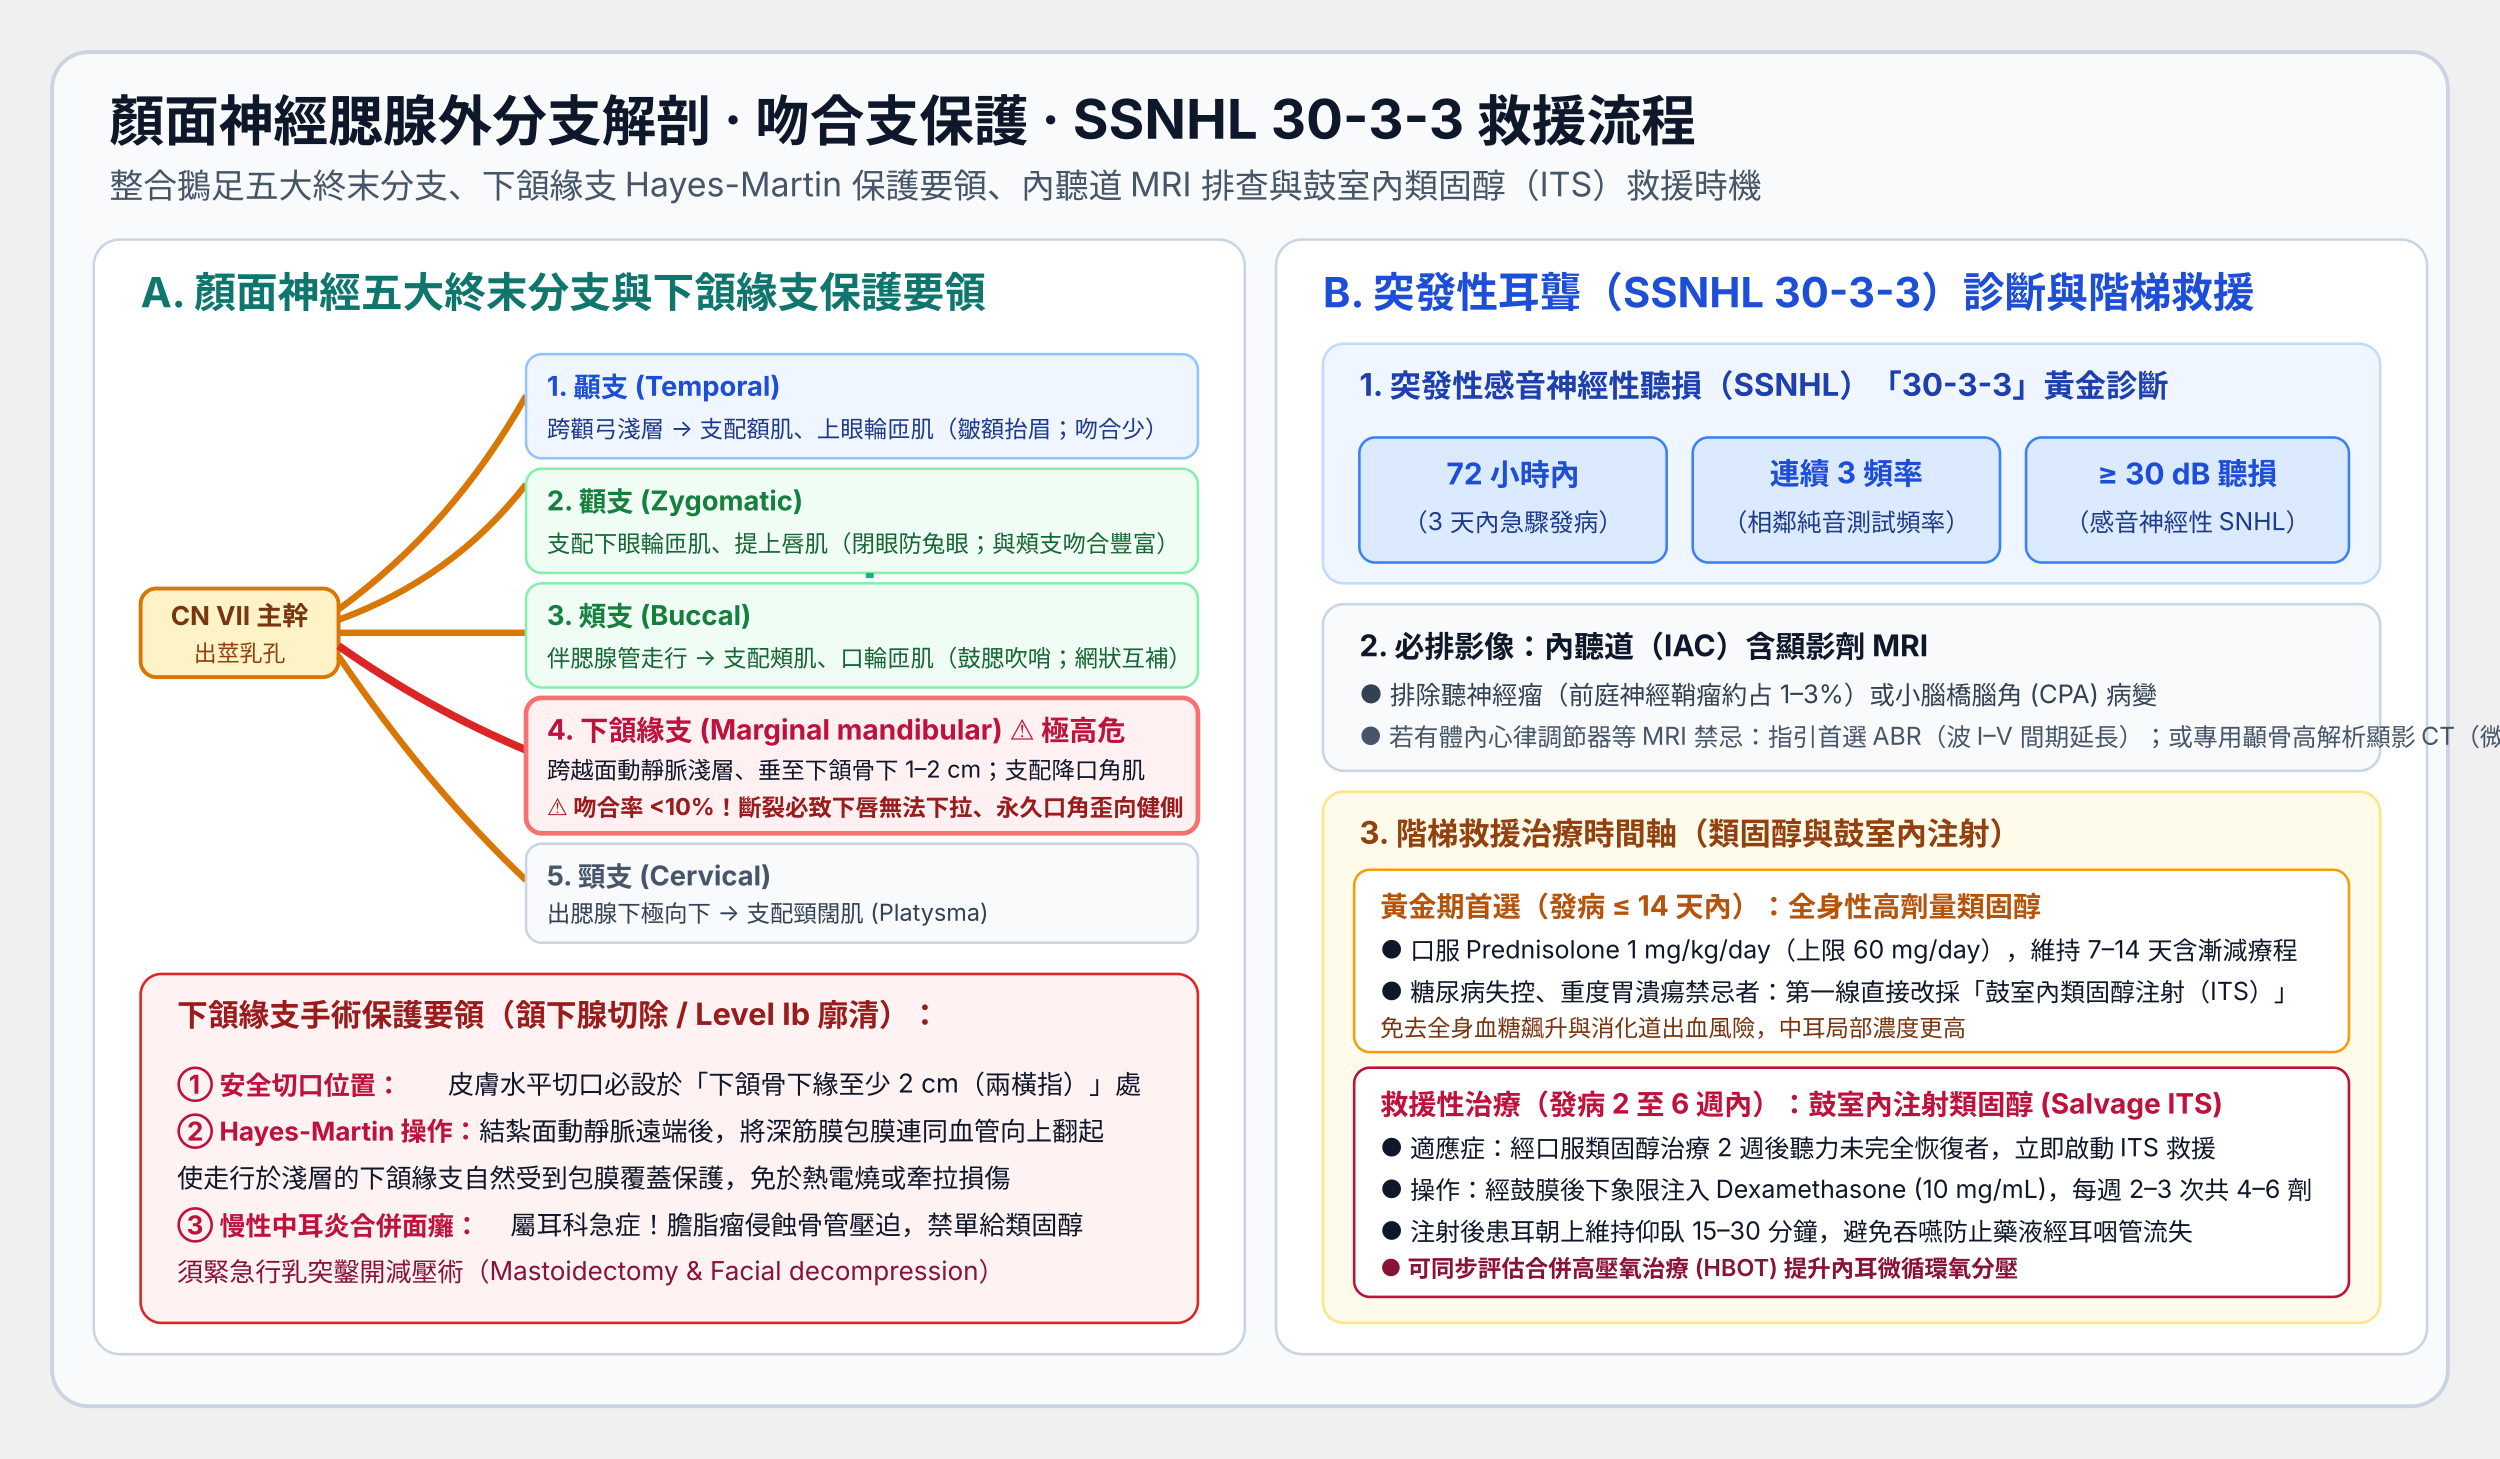
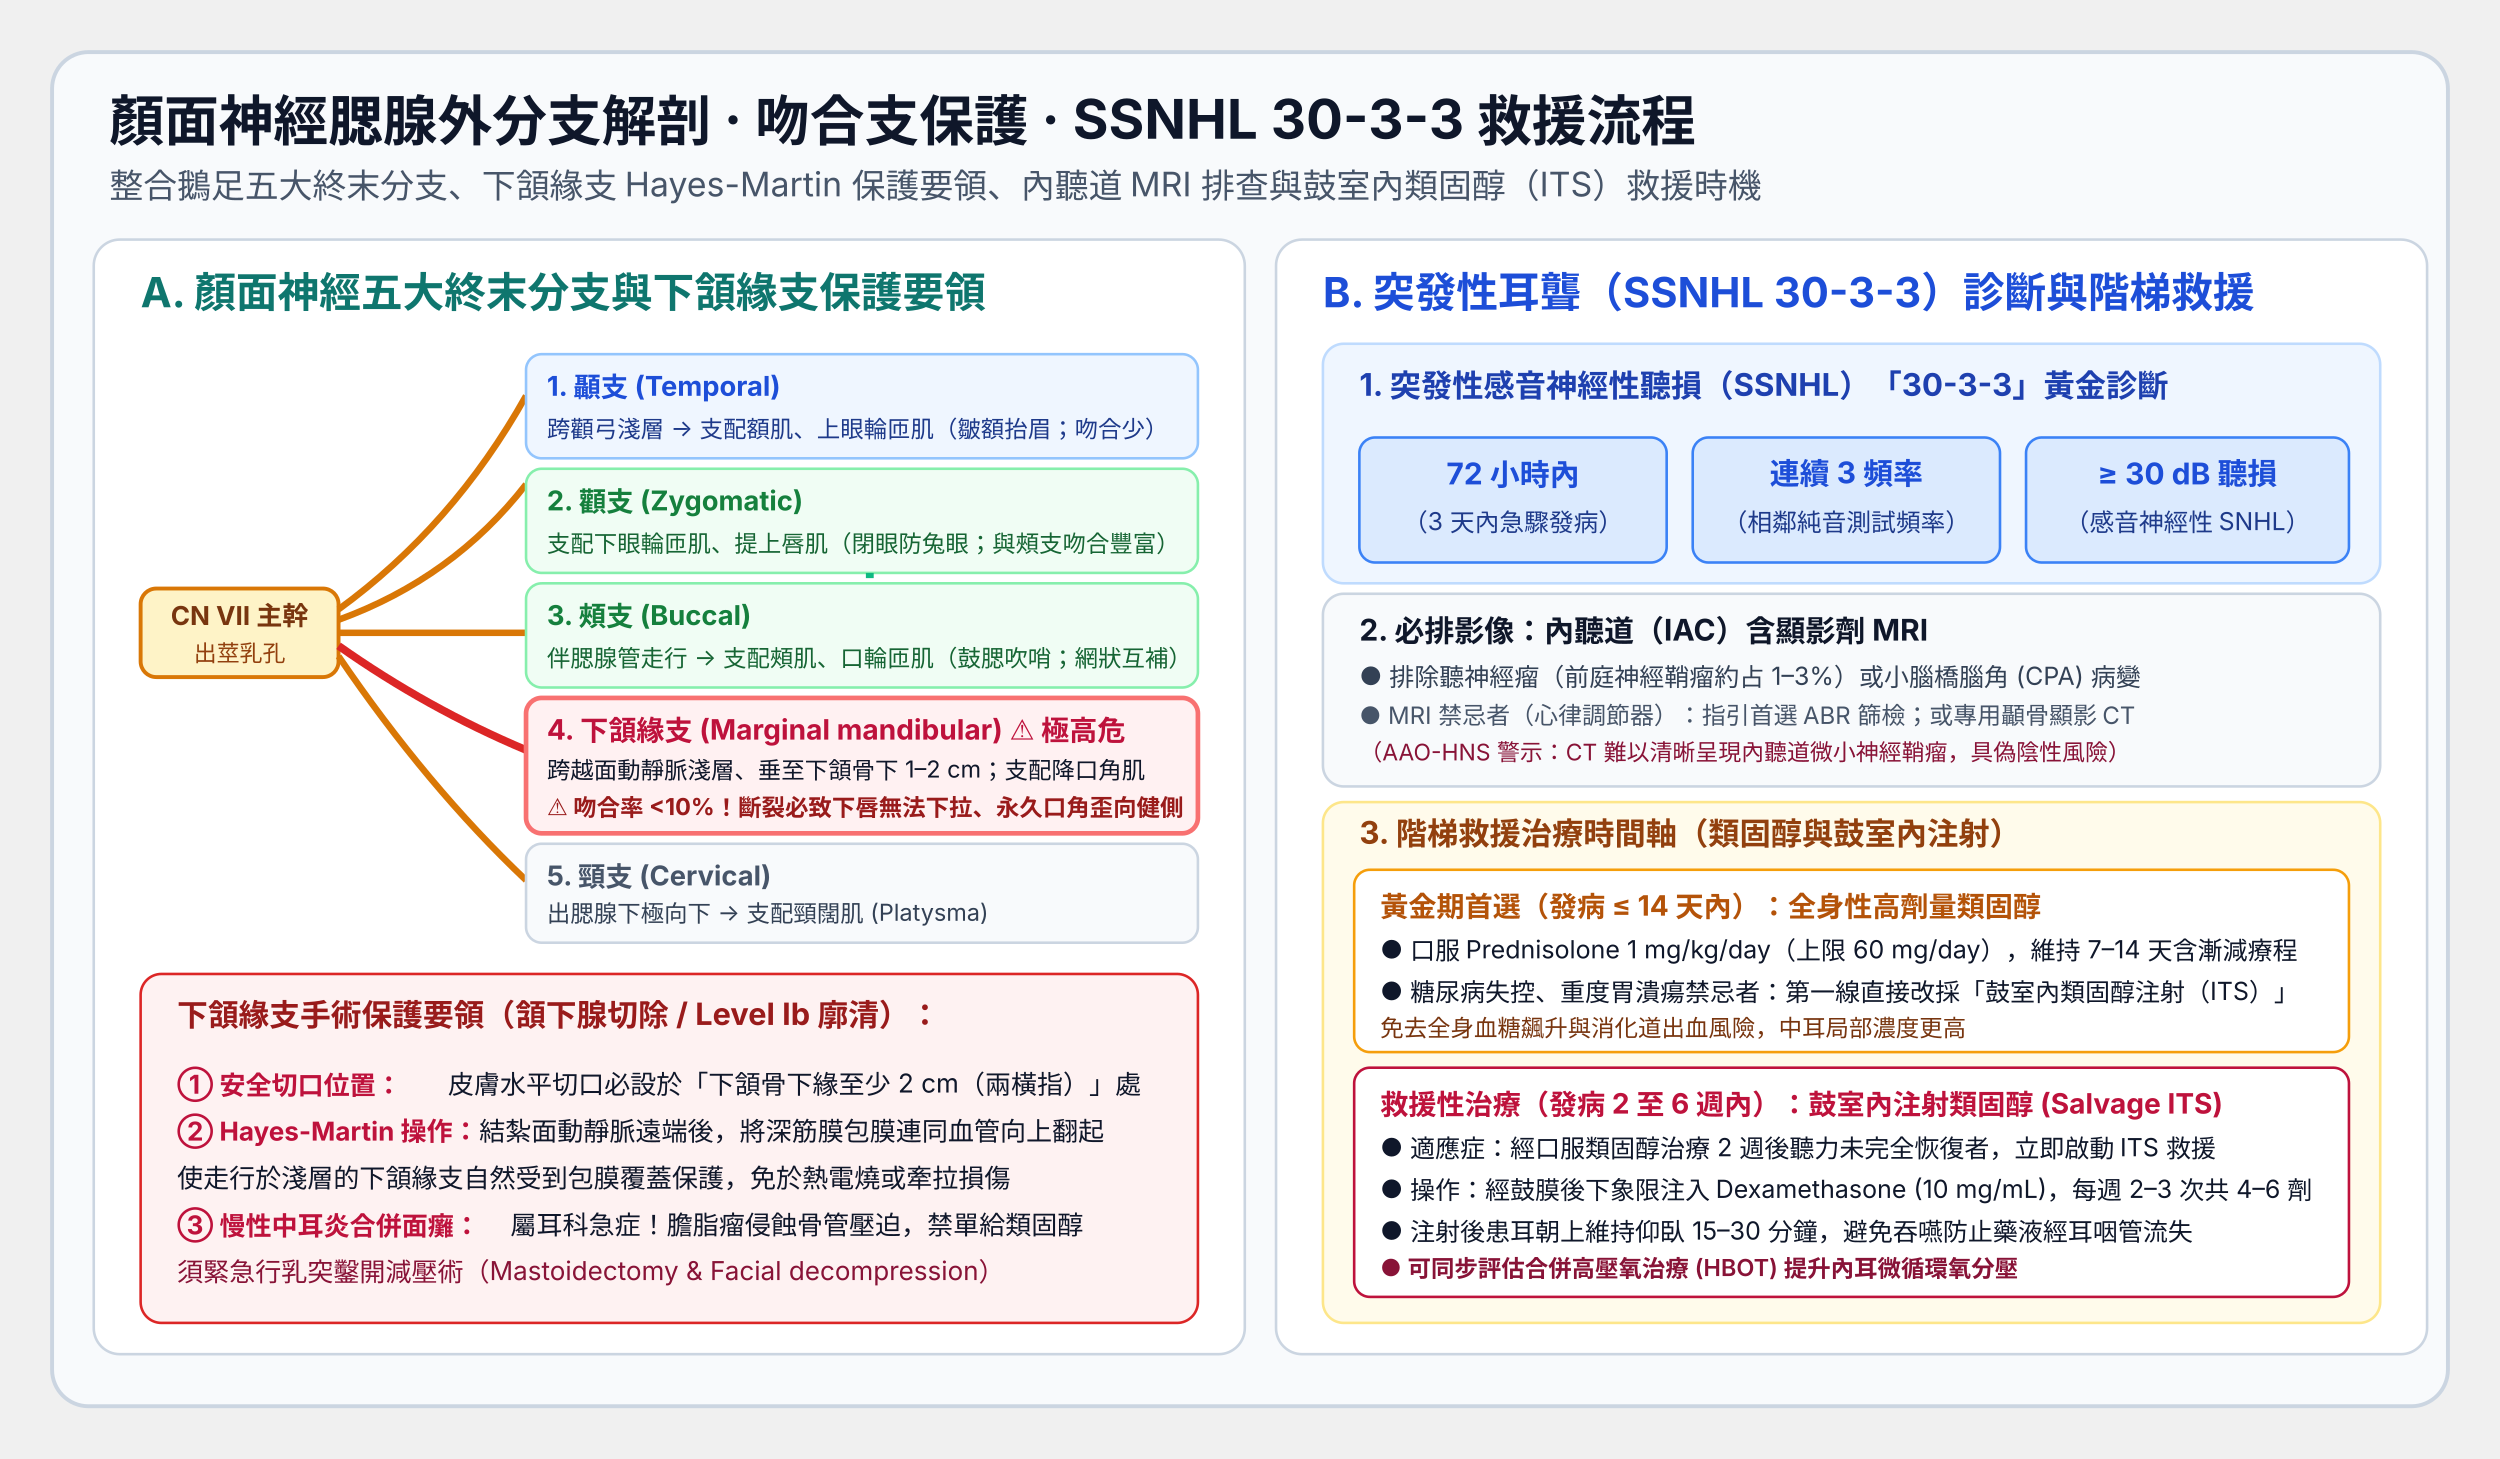
<svg xmlns="http://www.w3.org/2000/svg" viewBox="0 0 960 560" width="960" height="560" role="img" aria-labelledby="t-ent13 d-ent13">
  <defs>
    <marker id="arr-blue13" viewBox="0 0 10 10" refX="8" refY="5" markerWidth="6" markerHeight="6" orient="auto-start-reverse">
      <path d="M1 1 L9 5 L1 9 Z" fill="#1d4ed8" />
    </marker>
    <marker id="arr-red13" viewBox="0 0 10 10" refX="8" refY="5" markerWidth="6" markerHeight="6" orient="auto-start-reverse">
      <path d="M1 1 L9 5 L1 9 Z" fill="#be123c" />
    </marker>
  </defs>
  <g font-family="system-ui, -apple-system, 'Noto Sans TC', sans-serif">
    <rect x="20" y="20" width="920" height="520" rx="14" fill="#f8fafc" stroke="#cbd5e1" stroke-width="1.5" />
    <text x="42" y="54" font-size="21" font-weight="700" fill="#0f172a">顏面神經腮腺外分支解剖 · 吻合支保護 · SSNHL 30-3-3 救援流程</text>
    <text x="42" y="76" font-size="13" fill="#475569">整合鵝足五大終末分支、下頷緣支 Hayes-Martin 保護要領、內聽道 MRI 排查與鼓室內類固醇（ITS）救援時機</text>
    <rect x="36" y="92" width="442" height="428" rx="10" fill="#ffffff" stroke="#cbd5e1" />
    <text x="54" y="118" font-size="16" font-weight="700" fill="#0f766e">A. 顏面神經五大終末分支與下頷緣支保護要領</text>
    <g transform="translate(54, 132)">
      <rect x="0" y="94" width="76" height="34" rx="6" fill="#fef3c7" stroke="#d97706" stroke-width="1.5" />
      <text x="38" y="108" text-anchor="middle" font-size="10" font-weight="700" fill="#78350f">CN VII 主幹</text>
      <text x="38" y="122" text-anchor="middle" font-size="8.8" fill="#92400e">出莖乳孔</text>
      <path d="M76 102 Q120 70 148 20" fill="none" stroke="#d97706" stroke-width="2.5" />
      <rect x="148" y="4" width="258" height="40" rx="6" fill="#eff6ff" stroke="#93c5fd" />
      <text x="156" y="20" font-size="10.5" font-weight="700" fill="#1d4ed8">1. 顳支 (Temporal)</text>
      <text x="156" y="36" font-size="9" fill="#1e3a8a">跨顴弓淺層 → 支配額肌、上眼輪匝肌（皺額抬眉；吻合少）</text>
      <path d="M76 106 Q120 90 148 54" fill="none" stroke="#d97706" stroke-width="2.5" />
      <rect x="148" y="48" width="258" height="40" rx="6" fill="#f0fdf4" stroke="#86efac" />
      <text x="156" y="64" font-size="10.5" font-weight="700" fill="#15803d">2. 顴支 (Zygomatic)</text>
      <text x="156" y="80" font-size="9" fill="#166534">支配下眼輪匝肌、提上唇肌（閉眼防兔眼；與頰支吻合豐富）</text>
      <line x1="280" y1="88" x2="280" y2="92" stroke="#10b981" stroke-width="3" stroke-dasharray="2 2" />
      <path d="M76 111 L148 111" fill="none" stroke="#d97706" stroke-width="2.5" />
      <rect x="148" y="92" width="258" height="40" rx="6" fill="#f0fdf4" stroke="#86efac" />
      <text x="156" y="108" font-size="10.5" font-weight="700" fill="#15803d">3. 頰支 (Buccal)</text>
      <text x="156" y="124" font-size="9" fill="#166534">伴腮腺管走行 → 支配頰肌、口輪匝肌（鼓腮吹哨；網狀互補）</text>
      <path d="M76 116 Q110 140 148 156" fill="none" stroke="#dc2626" stroke-width="3" />
      <rect x="148" y="136" width="258" height="52" rx="6" fill="#fff1f2" stroke="#f87171" stroke-width="1.8" />
      <text x="156" y="152" font-size="10.8" font-weight="700" fill="#be123c">4. 下頷緣支 (Marginal mandibular) ⚠️ 極高危</text>
      <text x="156" y="167" font-size="9" fill="#0f172a">跨越面動靜脈淺層、垂至下頷骨下 1–2 cm；支配降口角肌</text>
      <text x="156" y="181" font-size="9" font-weight="700" fill="#991b1b">⚠️ 吻合率 &lt;10%！斷裂必致下唇無法下拉、永久口角歪向健側</text>
      <path d="M76 120 Q110 170 148 206" fill="none" stroke="#d97706" stroke-width="2.5" />
      <rect x="148" y="192" width="258" height="38" rx="6" fill="#f8fafc" stroke="#cbd5e1" />
      <text x="156" y="208" font-size="10.5" font-weight="700" fill="#475569">5. 頸支 (Cervical)</text>
      <text x="156" y="222" font-size="9" fill="#334155">出腮腺下極向下 → 支配頸闊肌 (Platysma)</text>
    </g>
    <rect x="54" y="374" width="406" height="134" rx="8" fill="#fef2f2" stroke="#dc2626" />
    <text x="68" y="394" font-size="11.8" font-weight="700" fill="#991b1b">下頷緣支手術保護要領（頷下腺切除 / Level Ib 廓清）：</text>
    <g transform="translate(68, 404)">
      <text x="0" y="16" font-size="10" font-weight="700" fill="#be123c">① 安全切口位置：</text>
      <text x="104" y="16" font-size="10" fill="#0f172a">皮膚水平切口必設於「下頷骨下緣至少 2 cm（兩橫指）」處</text>
      <text x="0" y="34" font-size="10" font-weight="700" fill="#be123c">② Hayes-Martin 操作：</text>
      <text x="116" y="34" font-size="10" fill="#0f172a">結紮面動靜脈遠端後，將深筋膜包膜連同血管向上翻起</text>
      <text x="0" y="52" font-size="10" fill="#0f172a">   使走行於淺層的下頷緣支自然受到包膜覆蓋保護，免於熱電燒或牽拉損傷</text>
      <text x="0" y="70" font-size="10" font-weight="700" fill="#be123c">③ 慢性中耳炎合併面癱：</text>
      <text x="128" y="70" font-size="10" fill="#0f172a">屬耳科急症！膽脂瘤侵蝕骨管壓迫，禁單給類固醇</text>
      <text x="0" y="88" font-size="10" fill="#881337">   須緊急行乳突鑿開減壓術（Mastoidectomy &amp; Facial decompression）</text>
    </g>
    <rect x="490" y="92" width="442" height="428" rx="10" fill="#ffffff" stroke="#cbd5e1" />
    <text x="508" y="118" font-size="16" font-weight="700" fill="#1d4ed8">B. 突發性耳聾（SSNHL 30-3-3）診斷與階梯救援</text>
    <rect x="508" y="132" width="406" height="92" rx="8" fill="#eff6ff" stroke="#bfdbfe" />
    <text x="522" y="152" font-size="12" font-weight="700" fill="#1e40af">1. 突發性感音神經性聽損（SSNHL）「30-3-3」黃金診斷</text>
    <g transform="translate(522, 162)">
      <rect x="0" y="6" width="118" height="48" rx="6" fill="#dbeafe" stroke="#3b82f6" />
      <text x="59" y="24" text-anchor="middle" font-size="11.5" font-weight="700" fill="#1d4ed8">72 小時內</text>
      <text x="59" y="42" text-anchor="middle" font-size="9.5" fill="#1e3a8a">（3 天內急驟發病）</text>
      <rect x="128" y="6" width="118" height="48" rx="6" fill="#dbeafe" stroke="#3b82f6" />
      <text x="187" y="24" text-anchor="middle" font-size="11.5" font-weight="700" fill="#1d4ed8">連續 3 頻率</text>
      <text x="187" y="42" text-anchor="middle" font-size="9.5" fill="#1e3a8a">（相鄰純音測試頻率）</text>
      <rect x="256" y="6" width="124" height="48" rx="6" fill="#dbeafe" stroke="#3b82f6" />
      <text x="318" y="24" text-anchor="middle" font-size="11.5" font-weight="700" fill="#1d4ed8">≥ 30 dB 聽損</text>
      <text x="318" y="42" text-anchor="middle" font-size="9.5" fill="#1e3a8a">（感音神經性 SNHL）</text>
    </g>
-     <rect x="508" y="232" width="406" height="64" rx="8" fill="#f8fafc" stroke="#cbd5e1" />
-     <text x="522" y="252" font-size="11.5" font-weight="700" fill="#0f172a">2. 必排影像：內聽道（IAC）含顯影劑 MRI</text>
-     <text x="522" y="270" font-size="9.8" fill="#334155">● 排除聽神經瘤（前庭神經鞘瘤約占 1–3%）或小腦橋腦角 (CPA) 病變</text>
-     <text x="522" y="286" font-size="9.5" fill="#475569">● 若有體內心律調節器等 MRI 禁忌：指引首選 ABR（波 I–V 間期延長）；或專用顳骨高解析顯影 CT（微小腫瘤仍可能漏網）</text>
-     <rect x="508" y="304" width="406" height="204" rx="8" fill="#fffbeb" stroke="#fde68a" />
+     <rect x="508" y="228" width="406" height="74" rx="8" fill="#f8fafc" stroke="#cbd5e1" />
+     <text x="522" y="246" font-size="11.5" font-weight="700" fill="#0f172a">2. 必排影像：內聽道（IAC）含顯影劑 MRI</text>
+     <text x="522" y="263" font-size="9.6" fill="#334155">● 排除聽神經瘤（前庭神經鞘瘤約占 1–3%）或小腦橋腦角 (CPA) 病變</text>
+     <text x="522" y="278" font-size="9.2" fill="#475569">● MRI 禁忌者（心律調節器）：指引首選 ABR 篩檢；或專用顳骨顯影 CT</text>
+     <text x="522" y="292" font-size="8.8" fill="#881337">  （AAO-HNS 警示：CT 難以清晰呈現內聽道微小神經鞘瘤，具偽陰性風險）</text>
+     <rect x="508" y="308" width="406" height="200" rx="8" fill="#fffbeb" stroke="#fde68a" />
    <text x="522" y="324" font-size="12" font-weight="700" fill="#92400e">3. 階梯救援治療時間軸（類固醇與鼓室內注射）</text>
    <rect x="520" y="334" width="382" height="70" rx="6" fill="#ffffff" stroke="#f59e0b" />
    <text x="530" y="352" font-size="10.8" font-weight="700" fill="#b45309">黃金期首選（發病 ≤ 14 天內）：全身性高劑量類固醇</text>
    <text x="530" y="368" font-size="9.6" fill="#0f172a">● 口服 Prednisolone 1 mg/kg/day（上限 60 mg/day），維持 7–14 天含漸減療程</text>
    <text x="530" y="384" font-size="9.6" fill="#0f172a">● 糖尿病失控、重度胃潰瘍禁忌者：第一線直接改採「鼓室內類固醇注射（ITS）」</text>
    <text x="530" y="398" font-size="9" fill="#78350f">  免去全身血糖飆升與消化道出血風險，中耳局部濃度更高</text>
    <rect x="520" y="410" width="382" height="88" rx="6" fill="#ffffff" stroke="#be123c" />
    <text x="530" y="428" font-size="10.8" font-weight="700" fill="#be123c">救援性治療（發病 2 至 6 週內）：鼓室內注射類固醇 (Salvage ITS)</text>
    <text x="530" y="444" font-size="9.6" fill="#0f172a">● 適應症：經口服類固醇治療 2 週後聽力未完全恢復者，立即啟動 ITS 救援</text>
    <text x="530" y="460" font-size="9.6" fill="#0f172a">● 操作：經鼓膜後下象限注入 Dexamethasone (10 mg/mL)，每週 2–3 次共 4–6 劑</text>
    <text x="530" y="476" font-size="9.6" fill="#0f172a">● 注射後患耳朝上維持仰臥 15–30 分鐘，避免吞嚥防止藥液經耳咽管流失</text>
    <text x="530" y="490" font-size="9" font-weight="600" fill="#881337">● 可同步評估合併高壓氧治療 (HBOT) 提升內耳微循環氧分壓</text>
  </g>
</svg>
